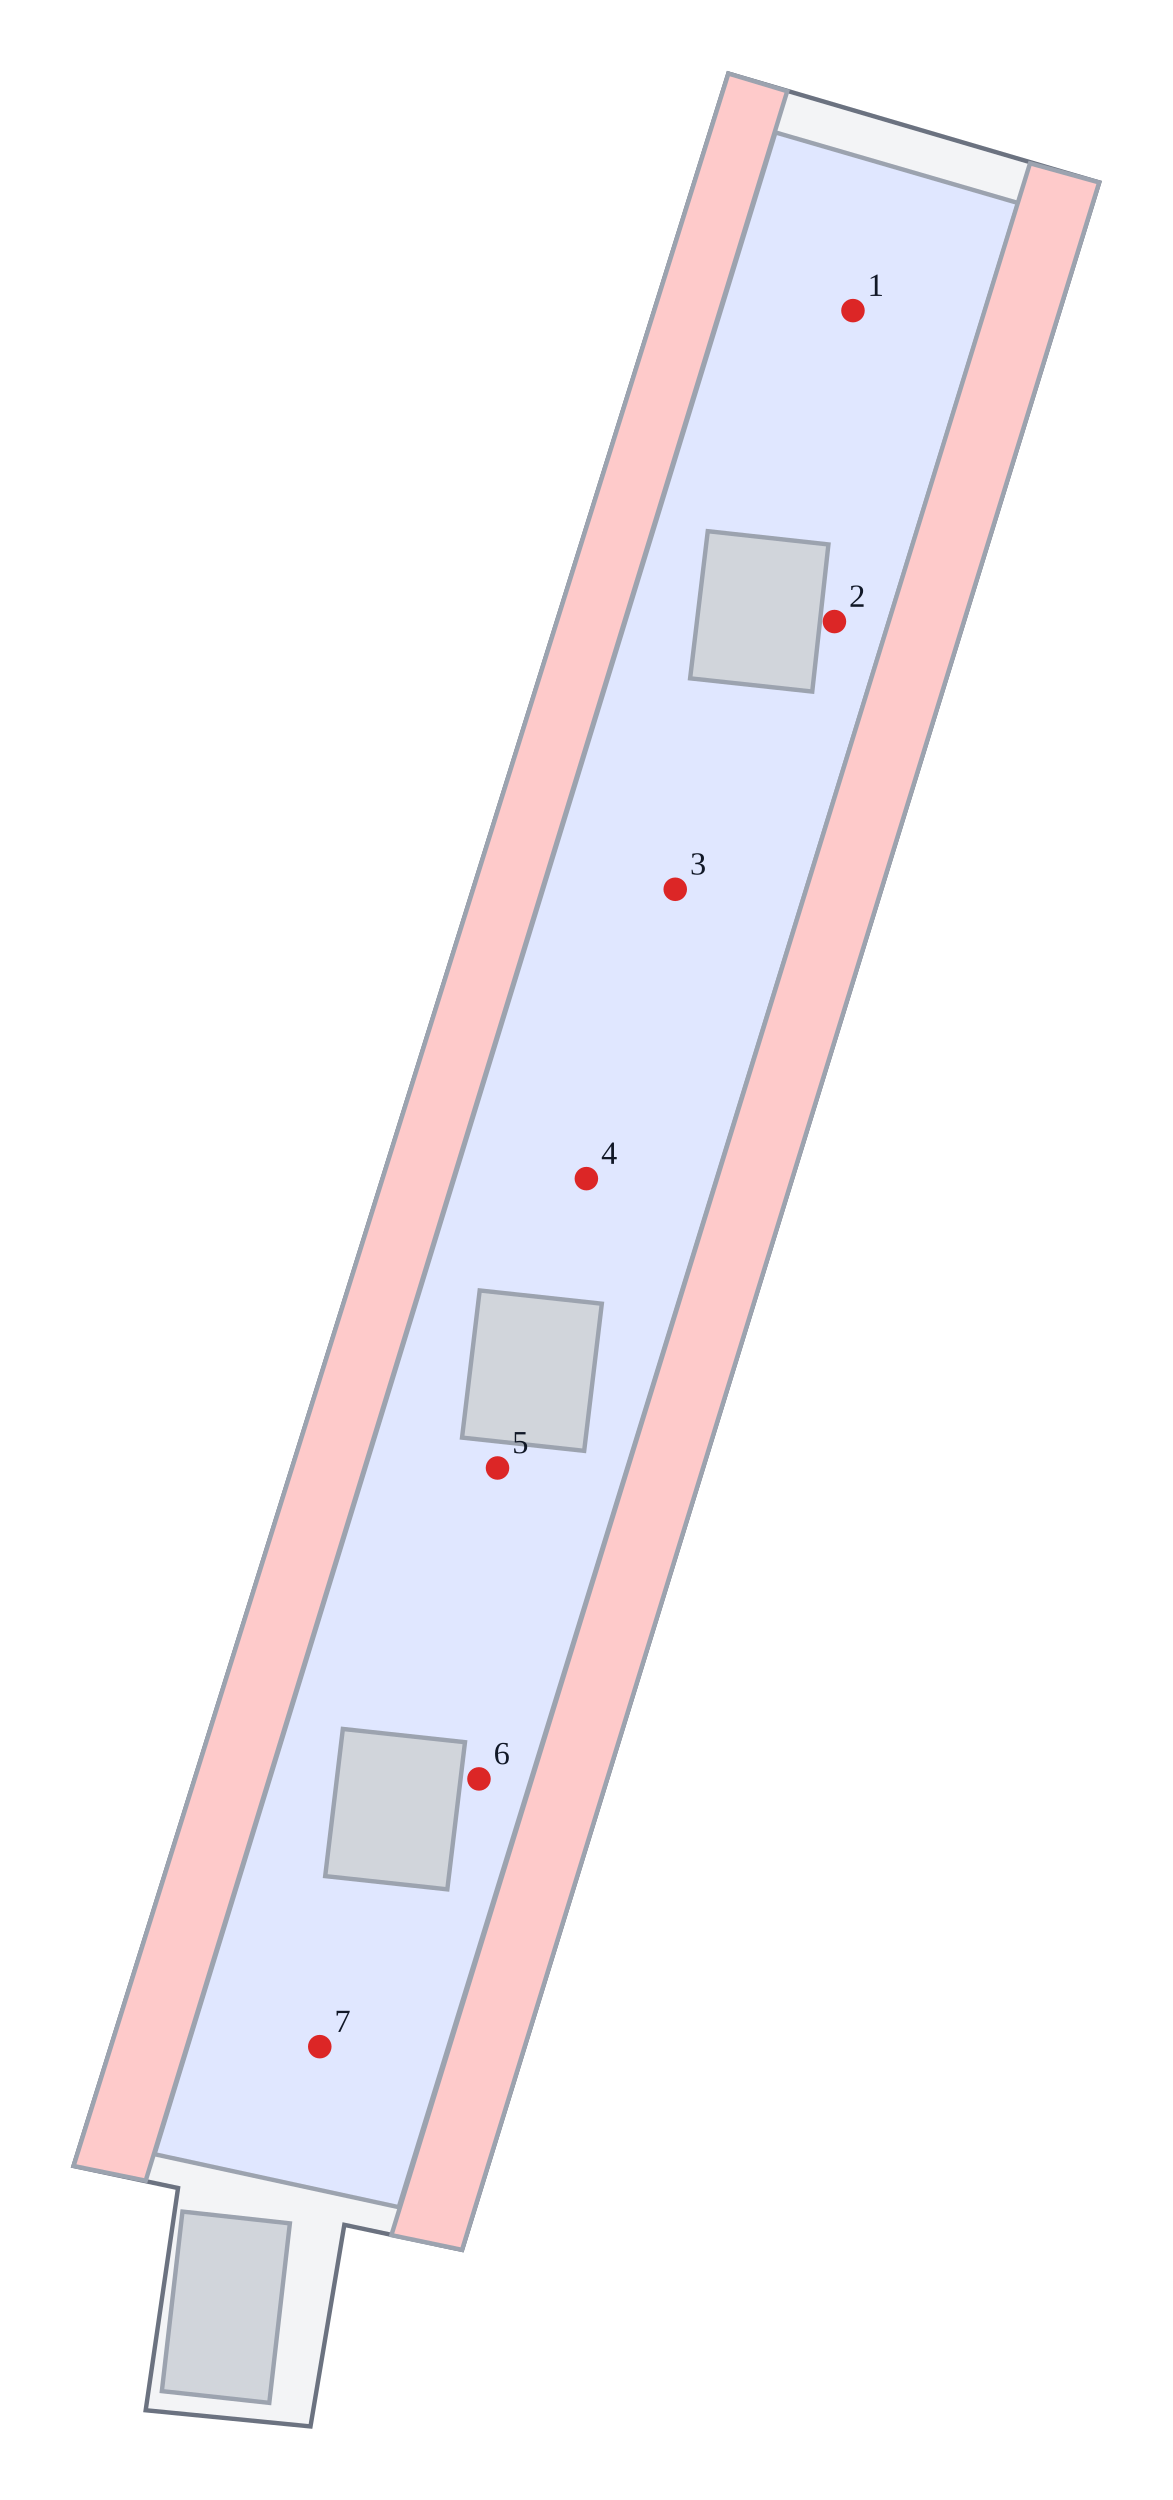
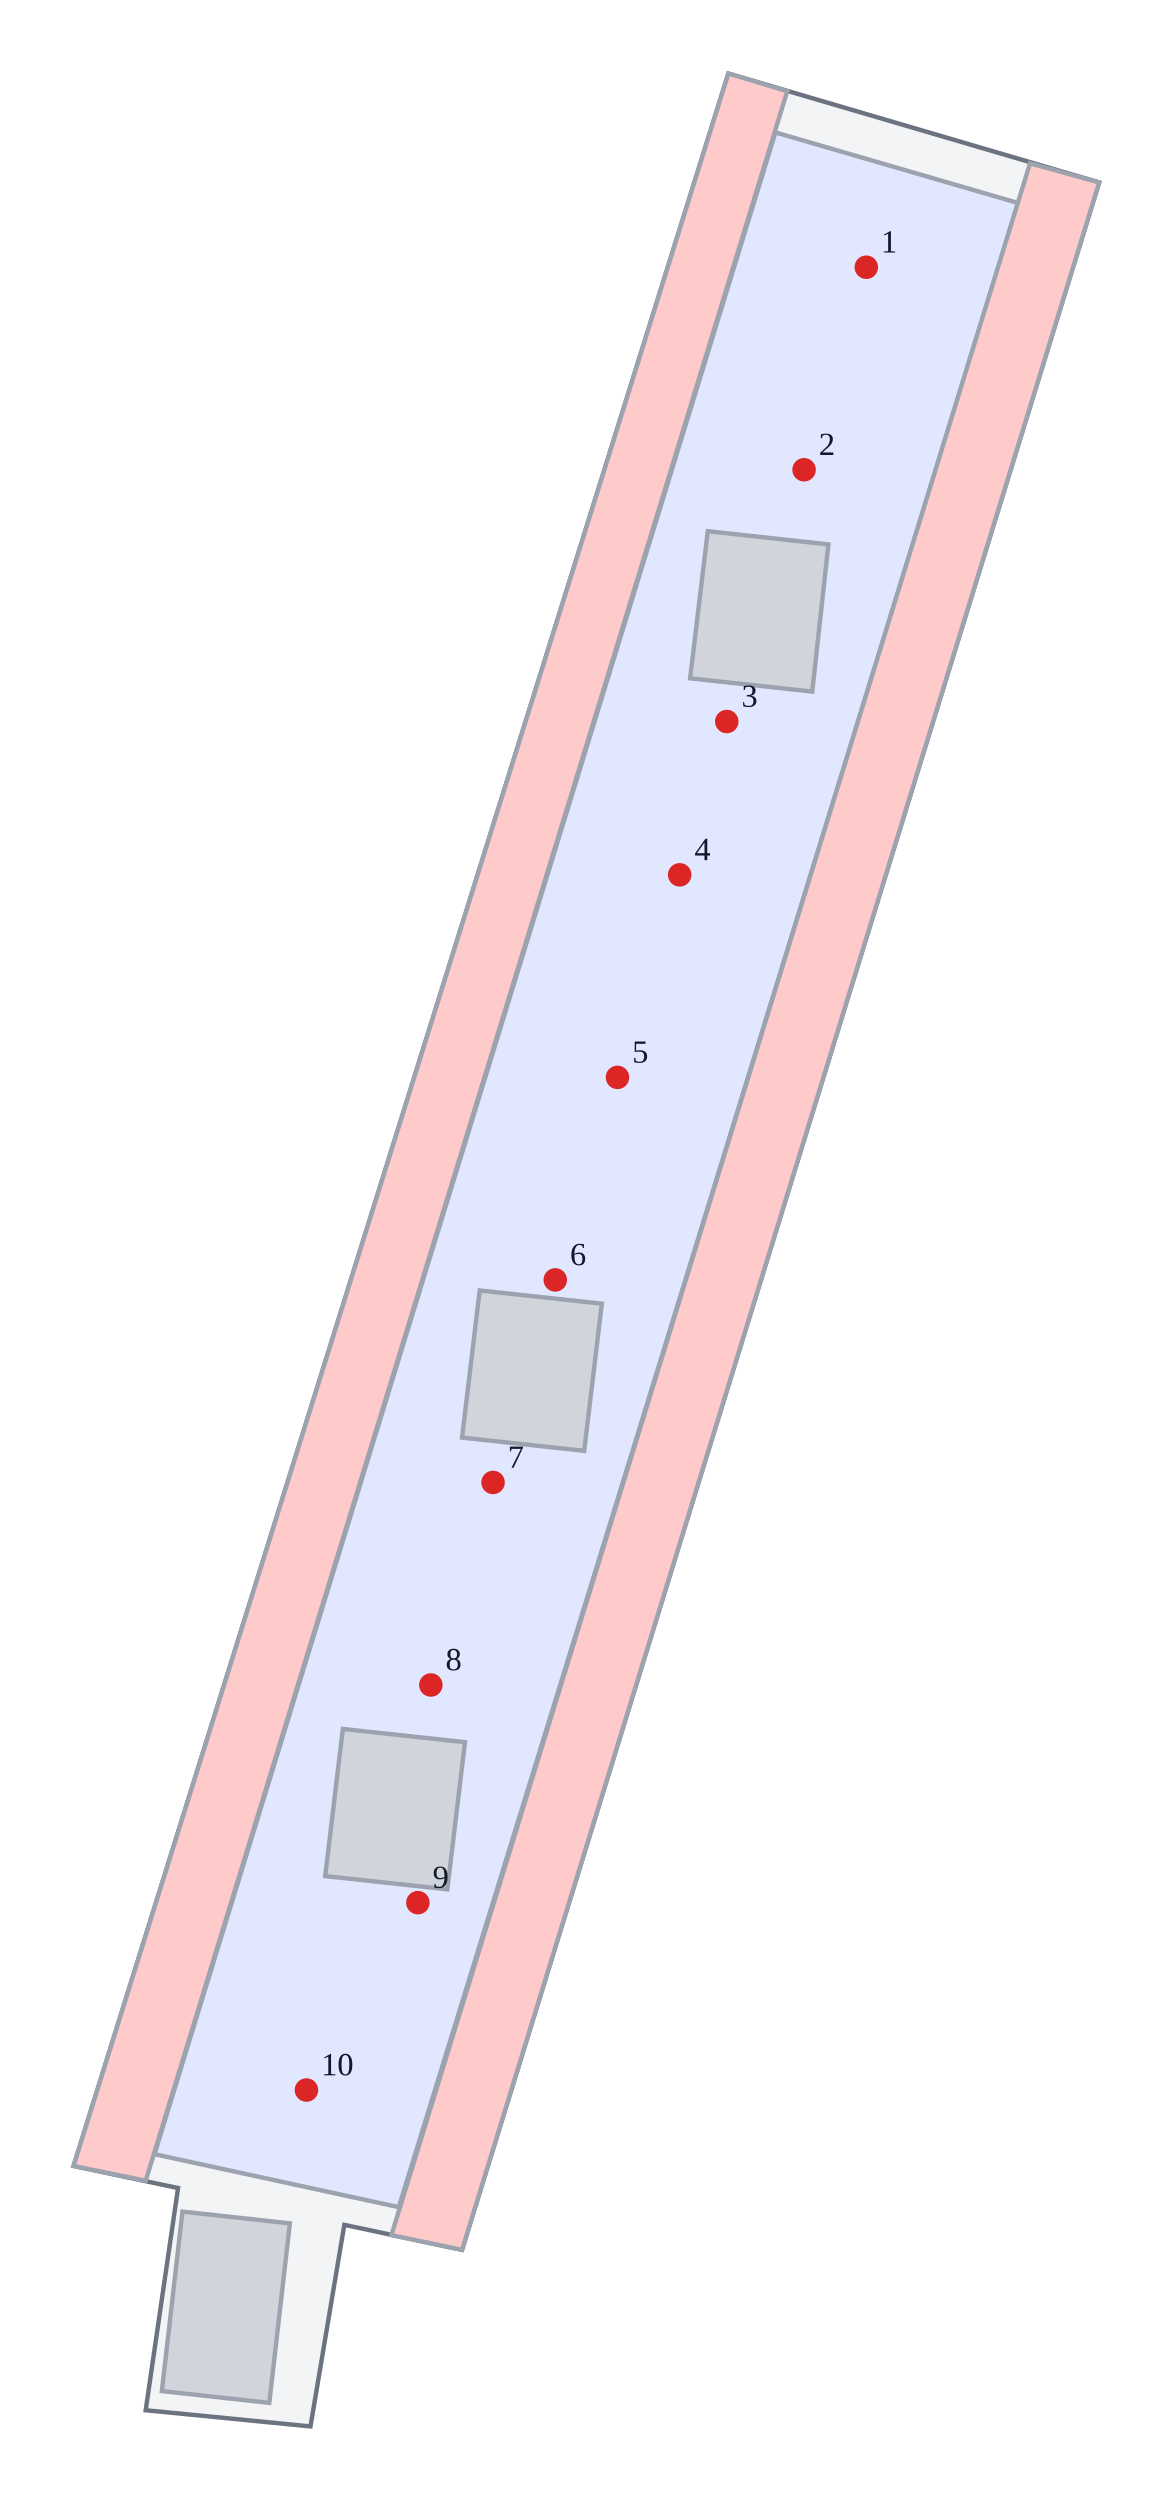
<svg xmlns="http://www.w3.org/2000/svg" viewBox="78.2 -106.7 79.7 169.9">
  <polygon points="83.2,40.5 90.3,42 88.1,57.1 99.3,58.2 101.6,44.5 109.6,46.2 152.9,-94.3 127.7,-101.7" fill="#f3f4f6" stroke="#6b7280" stroke-width="0.3" />
  <polygon points="105.3,43.3 147.4,-92.9 130.9,-97.7 88.7,39.7" fill="#e0e7ff" stroke="#9ca3af" stroke-width="0.3" />
  <polygon points="109.6,46.2 152.9,-94.3 148.2,-95.6 104.8,45.2" fill="#fecaca" stroke="#9ca3af" stroke-width="0.3" />
  <polygon points="88.1,41.5 131.7,-100.5 127.7,-101.7 83.2,40.5" fill="#fecaca" stroke="#9ca3af" stroke-width="0.3" />
  <polygon points="100.3,20.8 108.6,21.7 109.8,11.7 101.5,10.8" fill="#d1d5db" stroke="#9ca3af" stroke-width="0.3" />
  <polygon points="109.6,-9 117.9,-8.1 119.1,-18.1 110.8,-19" fill="#d1d5db" stroke="#9ca3af" stroke-width="0.3" />
  <polygon points="125.1,-60.6 133.4,-59.7 134.5,-69.7 126.3,-70.6" fill="#d1d5db" stroke="#9ca3af" stroke-width="0.3" />
  <polygon points="89.2,55.8 96.5,56.6 97.9,44.4 90.6,43.6" fill="#d1d5db" stroke="#9ca3af" stroke-width="0.3" />
-   <circle cx="136.168" cy="-85.591" r="0.8" fill="#dc2626" />
-   <text x="137.168" y="-86.591" font-size="2.2" fill="#111827">1</text>
-   <circle cx="134.908" cy="-64.459" r="0.8" fill="#dc2626" />
-   <text x="135.908" y="-65.459" font-size="2.2" fill="#111827">2</text>
-   <circle cx="124.089" cy="-46.264" r="0.8" fill="#dc2626" />
-   <text x="125.089" y="-47.264" font-size="2.2" fill="#111827">3</text>
-   <circle cx="118.05" cy="-26.6" r="0.8" fill="#dc2626" />
-   <text x="119.05" y="-27.6" font-size="2.2" fill="#111827">4</text>
-   <circle cx="112.011" cy="-6.936" r="0.8" fill="#dc2626" />
-   <text x="113.011" y="-7.936" font-size="2.2" fill="#111827">5</text>
-   <circle cx="110.751" cy="14.195" r="0.8" fill="#dc2626" />
-   <text x="111.751" y="13.195" font-size="2.2" fill="#111827">6</text>
-   <circle cx="99.932" cy="32.391" r="0.8" fill="#dc2626" />
-   <text x="100.932" y="31.391" font-size="2.2" fill="#111827">7</text>
+   <circle cx="137.074" cy="-88.54" r="0.8" fill="#dc2626" />
+   <text x="138.074" y="-89.54" font-size="2.2" fill="#111827">1</text>
+   <circle cx="132.846" cy="-74.776" r="0.8" fill="#dc2626" />
+   <text x="133.846" y="-75.776" font-size="2.2" fill="#111827">2</text>
+   <circle cx="127.591" cy="-57.665" r="0.8" fill="#dc2626" />
+   <text x="128.591" y="-58.665" font-size="2.2" fill="#111827">3</text>
+   <circle cx="124.391" cy="-47.247" r="0.8" fill="#dc2626" />
+   <text x="125.391" y="-48.247" font-size="2.2" fill="#111827">4</text>
+   <circle cx="120.164" cy="-33.482" r="0.8" fill="#dc2626" />
+   <text x="121.164" y="-34.482" font-size="2.2" fill="#111827">5</text>
+   <circle cx="115.936" cy="-19.718" r="0.8" fill="#dc2626" />
+   <text x="116.936" y="-20.718" font-size="2.2" fill="#111827">6</text>
+   <circle cx="111.709" cy="-5.953" r="0.8" fill="#dc2626" />
+   <text x="112.709" y="-6.953" font-size="2.2" fill="#111827">7</text>
+   <circle cx="107.481" cy="7.811" r="0.8" fill="#dc2626" />
+   <text x="108.481" y="6.811" font-size="2.2" fill="#111827">8</text>
+   <circle cx="106.599" cy="22.603" r="0.8" fill="#dc2626" />
+   <text x="107.599" y="21.603" font-size="2.2" fill="#111827">9</text>
+   <circle cx="99.026" cy="35.34" r="0.8" fill="#dc2626" />
+   <text x="100.026" y="34.34" font-size="2.2" fill="#111827">10</text>
</svg>
